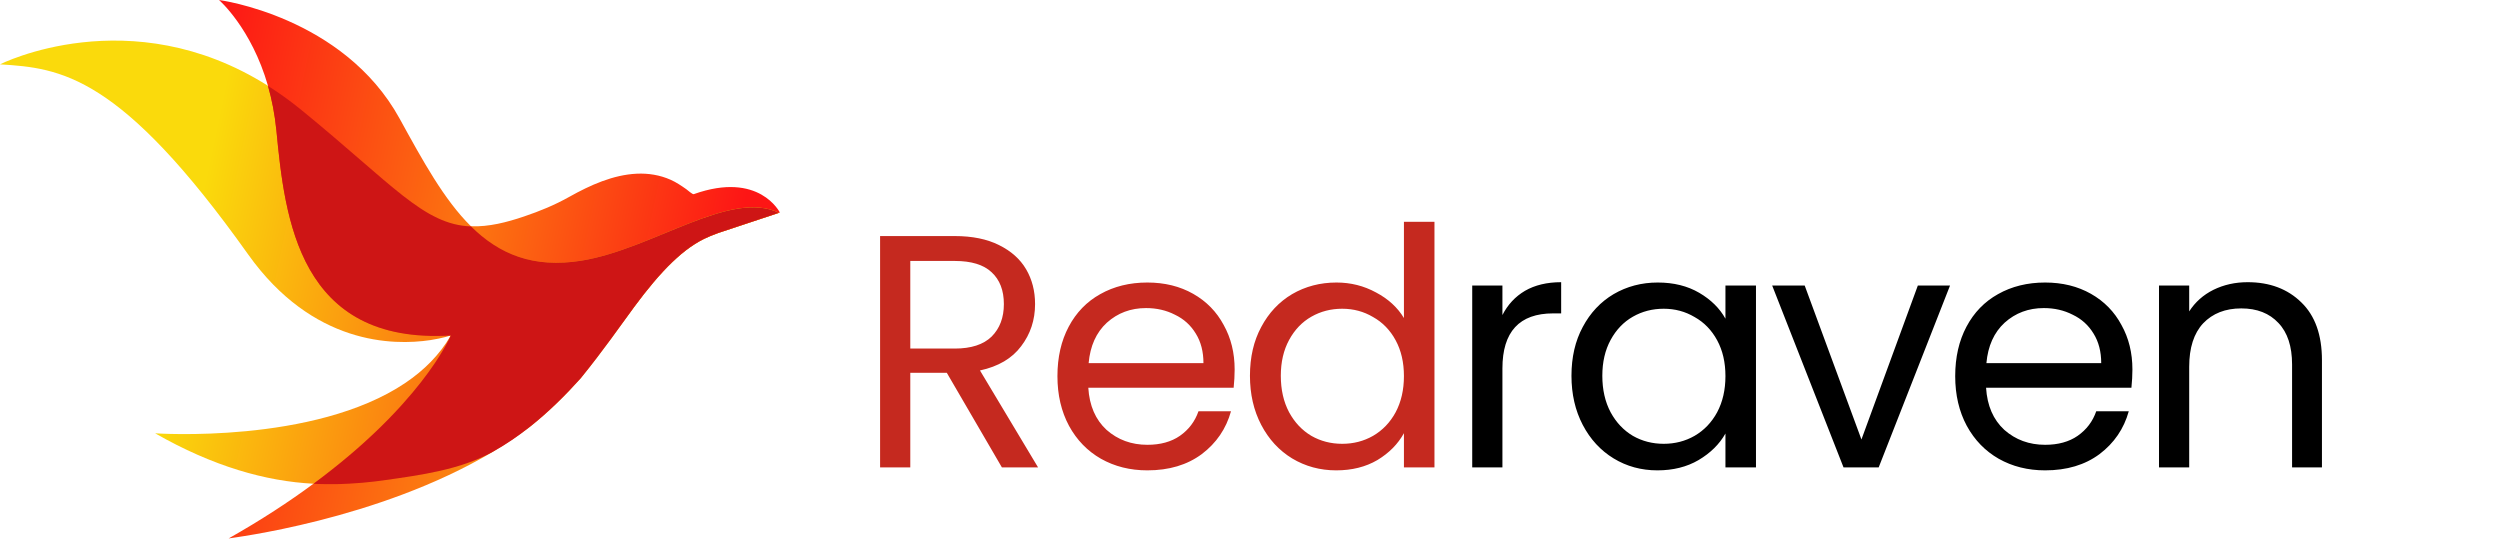
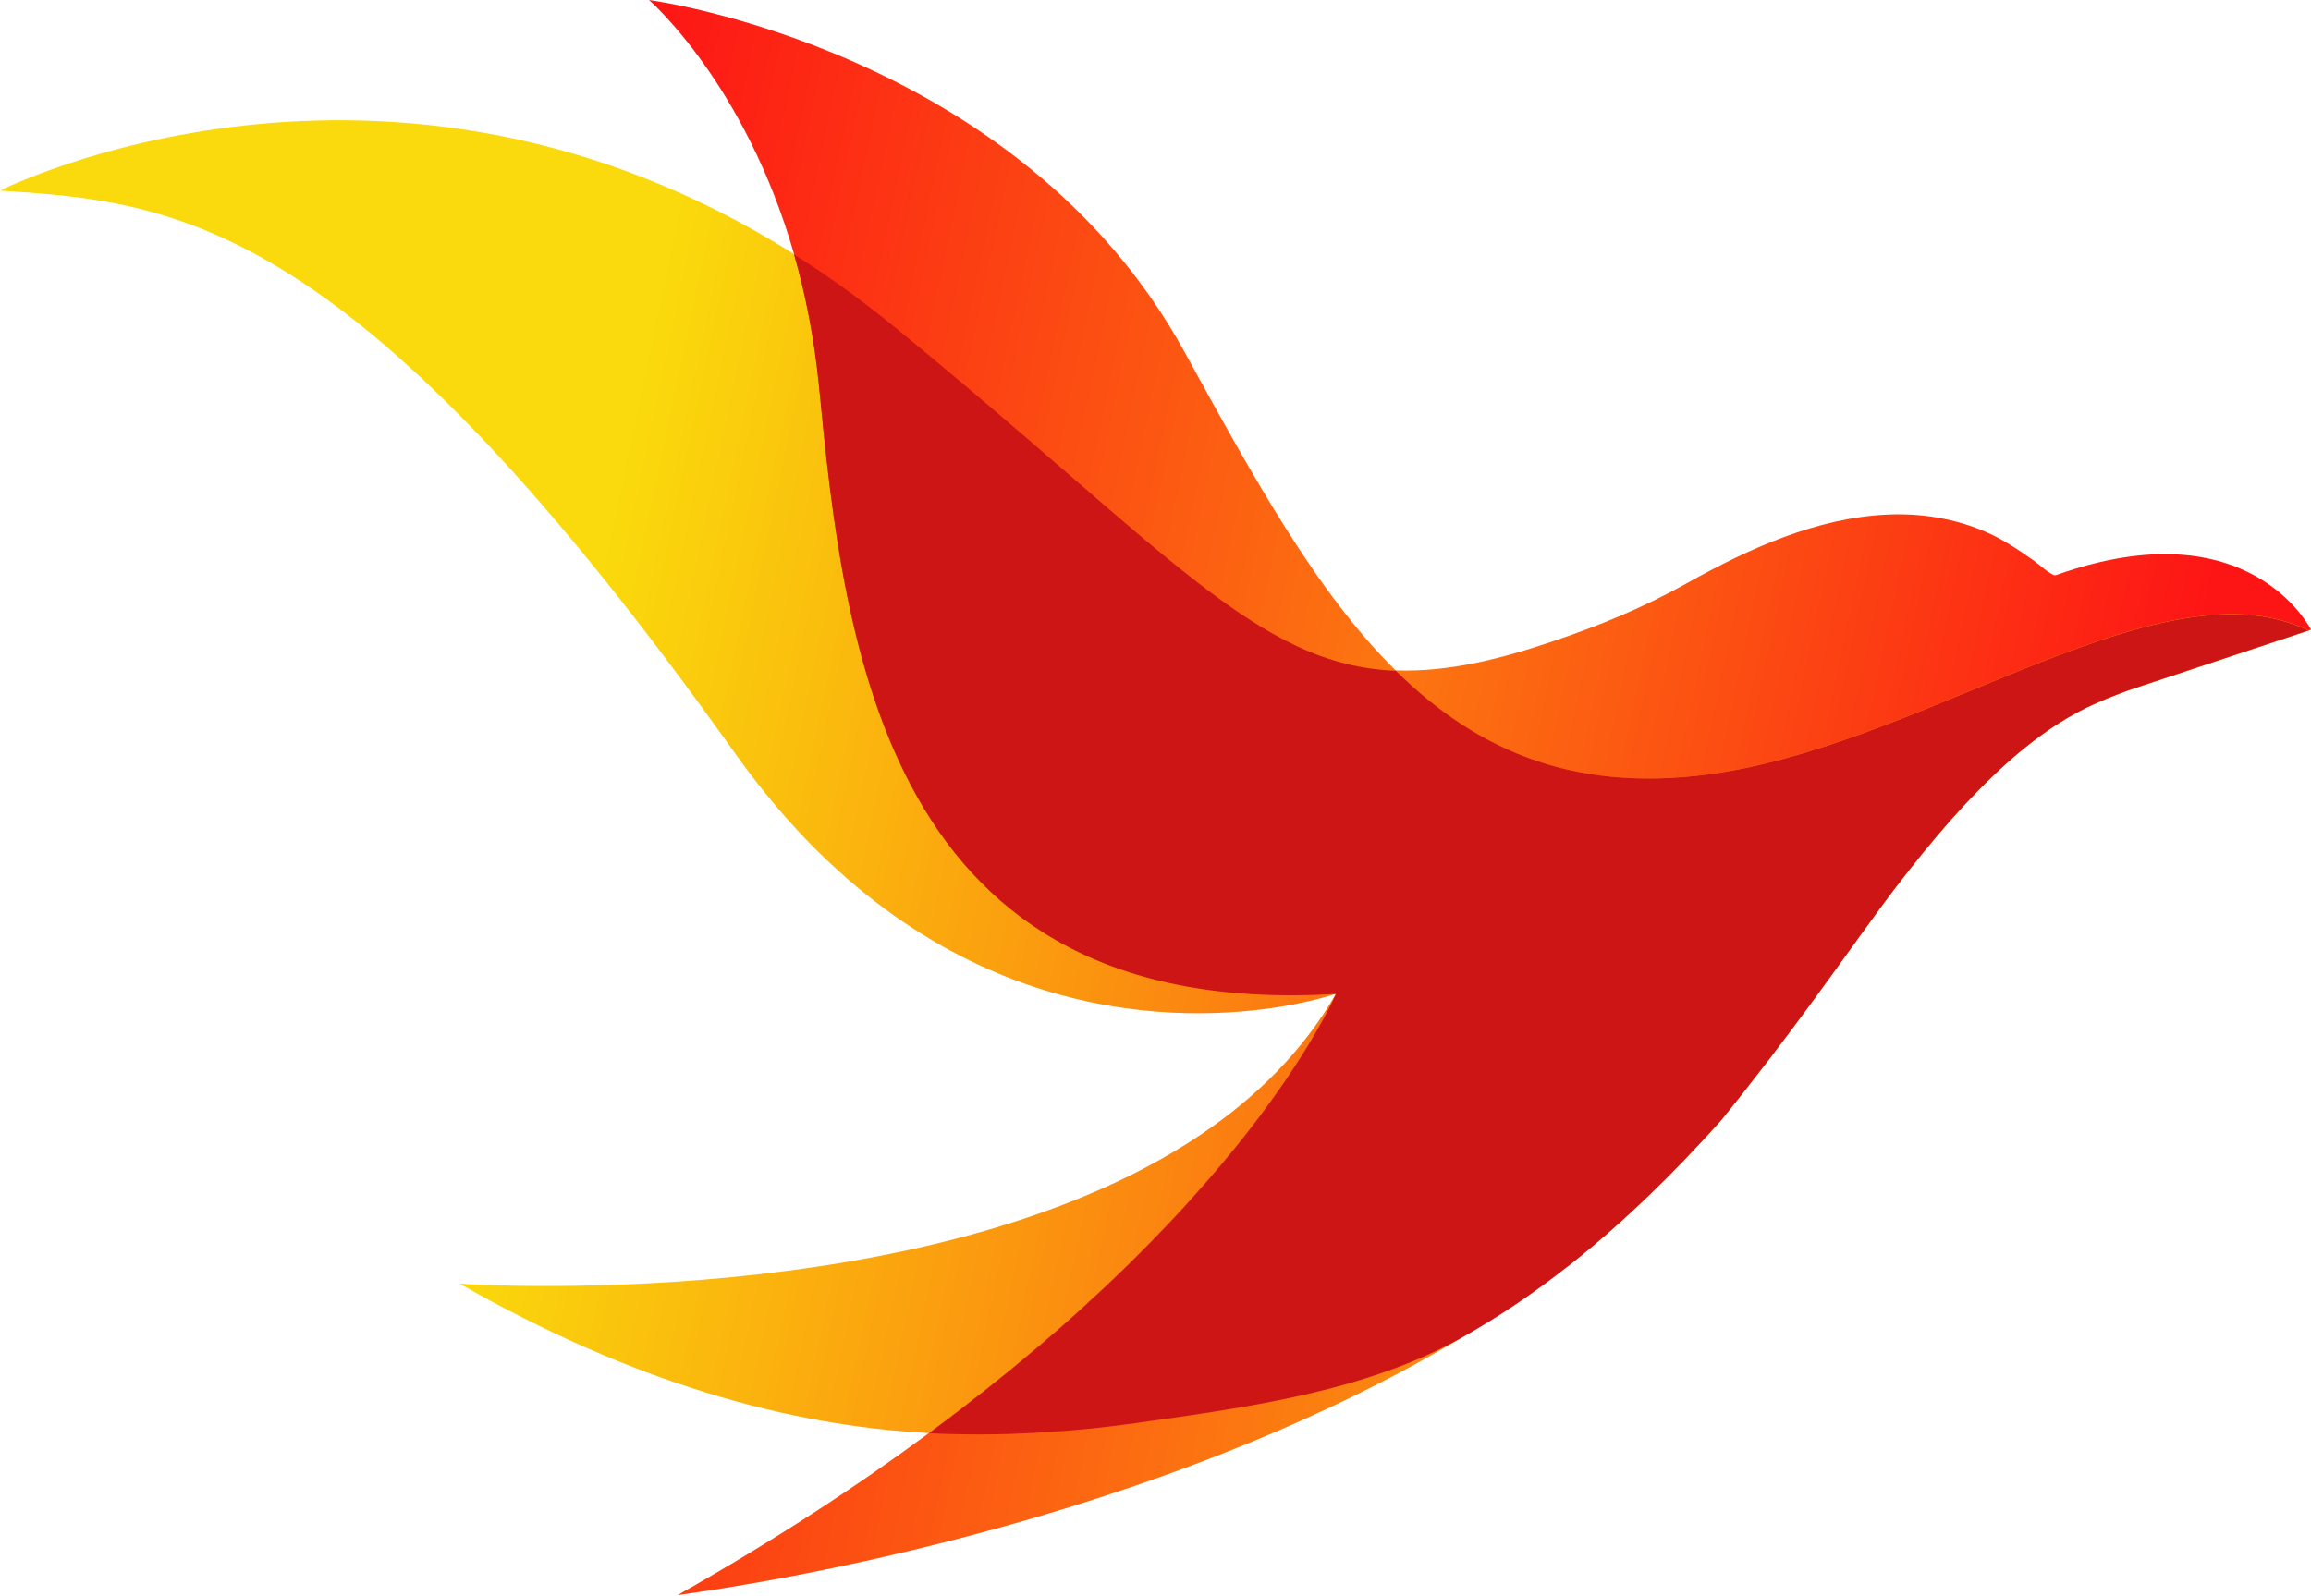
- <svg xmlns="http://www.w3.org/2000/svg" width="904" height="195" viewBox="0 0 904 195" fill="none">
-   <path d="M362.28 169L342.36 134.8H329.16V169H318.24V85.36H345.24C351.56 85.36 356.88 86.44 361.2 88.6C365.6 90.76 368.88 93.68 371.04 97.36C373.2 101.04 374.28 105.24 374.28 109.96C374.28 115.72 372.6 120.8 369.24 125.2C365.96 129.6 361 132.52 354.36 133.96L375.36 169H362.28ZM329.16 126.04H345.24C351.16 126.04 355.6 124.6 358.56 121.72C361.52 118.76 363 114.84 363 109.96C363 105 361.52 101.16 358.56 98.44C355.68 95.72 351.24 94.36 345.24 94.36H329.16V126.04ZM446.448 133.6C446.448 135.68 446.328 137.88 446.088 140.2H393.528C393.928 146.68 396.128 151.76 400.128 155.44C404.208 159.04 409.128 160.84 414.888 160.84C419.608 160.84 423.528 159.76 426.648 157.6C429.848 155.36 432.088 152.4 433.368 148.72H445.128C443.368 155.04 439.848 160.2 434.568 164.2C429.288 168.12 422.728 170.08 414.888 170.08C408.648 170.08 403.048 168.68 398.088 165.88C393.208 163.08 389.368 159.12 386.568 154C383.768 148.8 382.368 142.8 382.368 136C382.368 129.2 383.728 123.24 386.448 118.12C389.168 113 392.968 109.08 397.848 106.36C402.808 103.56 408.488 102.16 414.888 102.16C421.128 102.16 426.648 103.52 431.448 106.24C436.248 108.96 439.928 112.72 442.488 117.52C445.128 122.24 446.448 127.6 446.448 133.6ZM435.168 131.32C435.168 127.16 434.248 123.6 432.408 120.64C430.568 117.6 428.048 115.32 424.848 113.8C421.728 112.2 418.248 111.4 414.408 111.4C408.888 111.4 404.168 113.16 400.248 116.68C396.408 120.2 394.208 125.08 393.648 131.32H435.168ZM451.982 135.88C451.982 129.16 453.342 123.28 456.062 118.24C458.782 113.12 462.502 109.16 467.222 106.36C472.022 103.56 477.382 102.16 483.302 102.16C488.422 102.16 493.182 103.36 497.582 105.76C501.982 108.08 505.342 111.16 507.662 115V80.2H518.702V169H507.662V156.64C505.502 160.56 502.302 163.8 498.062 166.36C493.822 168.84 488.862 170.08 483.182 170.08C477.342 170.08 472.022 168.64 467.222 165.76C462.502 162.88 458.782 158.84 456.062 153.64C453.342 148.44 451.982 142.52 451.982 135.88ZM507.662 136C507.662 131.04 506.662 126.72 504.662 123.04C502.662 119.36 499.942 116.56 496.502 114.64C493.142 112.64 489.422 111.64 485.342 111.64C481.262 111.64 477.542 112.6 474.182 114.52C470.822 116.44 468.142 119.24 466.142 122.92C464.142 126.6 463.142 130.92 463.142 135.88C463.142 140.92 464.142 145.32 466.142 149.08C468.142 152.76 470.822 155.6 474.182 157.6C477.542 159.52 481.262 160.48 485.342 160.48C489.422 160.48 493.142 159.52 496.502 157.6C499.942 155.6 502.662 152.76 504.662 149.08C506.662 145.32 507.662 140.96 507.662 136Z" fill="#C5291F" />
-   <path d="M543.276 113.92C545.196 110.16 547.916 107.24 551.436 105.16C555.036 103.08 559.396 102.04 564.516 102.04V113.32H561.636C549.396 113.32 543.276 119.96 543.276 133.24V169H532.356V103.24H543.276V113.92ZM568.241 135.88C568.241 129.16 569.601 123.28 572.321 118.24C575.041 113.12 578.761 109.16 583.481 106.36C588.281 103.56 593.601 102.16 599.441 102.16C605.201 102.16 610.201 103.4 614.441 105.88C618.681 108.36 621.841 111.48 623.921 115.24V103.24H634.961V169H623.921V156.76C621.761 160.6 618.521 163.8 614.201 166.36C609.961 168.84 605.001 170.08 599.321 170.08C593.481 170.08 588.201 168.64 583.481 165.76C578.761 162.88 575.041 158.84 572.321 153.64C569.601 148.44 568.241 142.52 568.241 135.88ZM623.921 136C623.921 131.04 622.921 126.72 620.921 123.04C618.921 119.36 616.201 116.56 612.761 114.64C609.401 112.64 605.681 111.64 601.601 111.64C597.521 111.64 593.801 112.6 590.441 114.52C587.081 116.44 584.401 119.24 582.401 122.92C580.401 126.6 579.401 130.92 579.401 135.88C579.401 140.92 580.401 145.32 582.401 149.08C584.401 152.76 587.081 155.6 590.441 157.6C593.801 159.52 597.521 160.48 601.601 160.48C605.681 160.48 609.401 159.52 612.761 157.6C616.201 155.6 618.921 152.76 620.921 149.08C622.921 145.32 623.921 140.96 623.921 136ZM673.095 158.92L693.495 103.24H705.135L679.335 169H666.615L640.815 103.24H652.575L673.095 158.92ZM771.081 133.6C771.081 135.68 770.961 137.88 770.721 140.2H718.161C718.561 146.68 720.761 151.76 724.761 155.44C728.841 159.04 733.761 160.84 739.521 160.84C744.241 160.84 748.161 159.76 751.281 157.6C754.481 155.36 756.721 152.4 758.001 148.72H769.761C768.001 155.04 764.481 160.2 759.201 164.2C753.921 168.12 747.361 170.08 739.521 170.08C733.281 170.08 727.681 168.68 722.721 165.88C717.841 163.08 714.001 159.12 711.201 154C708.401 148.8 707.001 142.8 707.001 136C707.001 129.2 708.361 123.24 711.081 118.12C713.801 113 717.601 109.08 722.481 106.36C727.441 103.56 733.121 102.16 739.521 102.16C745.761 102.16 751.281 103.52 756.081 106.24C760.881 108.96 764.561 112.72 767.121 117.52C769.761 122.24 771.081 127.6 771.081 133.6ZM759.801 131.32C759.801 127.16 758.881 123.6 757.041 120.64C755.201 117.6 752.681 115.32 749.481 113.8C746.361 112.2 742.881 111.4 739.041 111.4C733.521 111.4 728.801 113.16 724.881 116.68C721.041 120.2 718.841 125.08 718.281 131.32H759.801ZM812.735 102.04C820.735 102.04 827.215 104.48 832.175 109.36C837.135 114.16 839.615 121.12 839.615 130.24V169H828.815V131.8C828.815 125.24 827.175 120.24 823.895 116.8C820.615 113.28 816.135 111.52 810.455 111.52C804.695 111.52 800.095 113.32 796.655 116.92C793.295 120.52 791.615 125.76 791.615 132.64V169H780.695V103.24H791.615V112.6C793.775 109.24 796.695 106.64 800.375 104.8C804.135 102.96 808.255 102.04 812.735 102.04Z" fill="black" />
-   <path d="M281.98 76.864L281.739 76.944L264.037 82.808L260.399 84.02C260.168 84.091 259.918 84.191 259.667 84.271C258.855 84.582 257.943 84.923 256.96 85.324C256.73 85.434 256.479 85.524 256.239 85.634C247.378 89.313 238.847 98.094 229.395 110.854C225.576 116.007 218.71 125.549 208.926 135.784C203.373 141.597 196.858 147.632 189.42 153.235C188.929 153.606 188.418 153.977 187.916 154.348C187.445 154.698 186.954 155.039 186.473 155.39C185.801 155.861 185.11 156.332 184.428 156.803C183.706 157.295 182.975 157.786 182.243 158.267C181.992 158.437 181.742 158.598 181.491 158.768C179.968 159.75 178.394 160.723 176.79 161.655C161.223 170.747 136.595 175.789 114.893 174.997C114.382 174.977 113.871 174.957 113.349 174.916C96.108 174.034 77.013 168.652 56.093 156.683C56.093 156.683 113.58 160.723 146.588 138.45C153.284 133.929 158.968 128.326 162.967 121.389C162.977 121.369 162.997 121.349 163.007 121.309C162.827 121.359 160.1 122.291 155.61 122.983C142.178 124.998 113.039 124.737 89.723 91.989C43.423 26.885 21.992 24.629 0 23.266C0 23.266 46.992 -0.49 96.88 31.015C100.9 33.541 104.929 36.438 108.959 39.725C142.278 66.94 153.194 81.184 170.315 81.825C176.79 82.066 183.265 80.382 189.49 78.277C195.164 76.362 200.556 74.157 205.889 71.16C213.477 66.91 221.727 63.211 230.237 62.81C234.447 62.61 238.637 63.291 242.496 65.005C244.531 65.907 246.335 67.13 248.16 68.413C248.611 68.734 250.415 70.358 250.856 70.208C274.572 61.748 282 76.864 282 76.864H281.98Z" fill="url(#paint0_linear_29002_108)" />
-   <path d="M281.734 76.943L264.042 82.817L260.394 84.03C260.163 84.09 259.913 84.2 259.672 84.27C258.85 84.571 257.948 84.922 256.966 85.313C256.735 85.433 256.485 85.523 256.244 85.633C247.393 89.312 238.853 98.093 229.41 110.853C229.29 111.004 229.17 111.184 229.049 111.355C228.929 111.525 228.809 111.705 228.668 111.886C224.729 117.249 218.344 126.48 209.964 136.805C204.351 143.06 198.266 149.064 191.63 154.317C191.51 154.427 191.37 154.527 191.239 154.617C187.11 157.735 182.779 160.632 178.299 163.308C178.259 163.338 178.209 163.348 178.158 163.388C136.56 188.197 83.664 194.482 82.682 194.693C94.49 188.017 104.644 181.361 113.364 174.906H113.385C113.976 174.454 114.567 174.023 115.139 173.592C115.71 173.151 116.291 172.71 116.863 172.289C119.138 170.545 121.313 168.821 123.388 167.127C124.431 166.275 125.433 165.443 126.415 164.601C126.917 164.19 127.398 163.769 127.879 163.348C128.33 162.957 128.801 162.556 129.252 162.165C131.147 160.501 132.931 158.867 134.645 157.264C135.066 156.873 135.477 156.472 135.888 156.081C137.131 154.918 138.314 153.745 139.426 152.613C139.807 152.232 140.188 151.851 140.549 151.48C140.93 151.099 141.291 150.718 141.622 150.357C141.982 149.996 142.333 149.636 142.684 149.255C143.376 148.533 144.047 147.801 144.679 147.11C145.01 146.749 145.33 146.398 145.631 146.047C150.653 140.464 154.362 135.562 157.028 131.623C157.359 131.142 157.66 130.68 157.95 130.229C159.023 128.596 159.905 127.152 160.597 125.949C160.707 125.779 160.797 125.618 160.887 125.448C161.359 124.626 161.739 123.914 162.04 123.333C162.15 123.133 162.251 122.952 162.331 122.772C162.451 122.541 162.541 122.351 162.632 122.17C162.742 121.94 162.832 121.749 162.892 121.609C162.892 121.589 162.912 121.559 162.922 121.549C162.952 121.489 162.972 121.439 162.982 121.408V121.388C162.982 121.388 163.012 121.348 163.032 121.298C108.012 124.586 103.02 78.988 99.943 47.102C99.351 41.188 98.279 35.825 96.905 31.044C90.891 10.094 79.193 0 79.193 0C79.193 0 124.18 5.884 144.508 42.902C152.868 58.098 160.537 72.192 170.33 81.865C180.414 91.808 192.713 97.121 210.335 94.234C236.266 89.964 264.083 68.352 281.765 76.983L281.734 76.943Z" fill="url(#paint1_linear_29002_108)" />
-   <path d="M281.74 76.943L264.048 82.817L260.399 84.03C260.169 84.09 259.918 84.2 259.677 84.271C258.855 84.571 257.953 84.922 256.971 85.313C256.74 85.433 256.49 85.524 256.249 85.634C247.398 89.313 238.858 98.093 229.416 110.854C229.295 111.004 229.175 111.185 229.055 111.355C228.934 111.525 228.814 111.706 228.674 111.886C224.734 117.249 218.349 126.481 209.969 136.805C204.356 143.06 198.272 149.065 191.636 154.317C191.515 154.427 191.375 154.528 191.245 154.618C187.145 157.855 182.825 160.782 178.304 163.308C178.264 163.338 178.214 163.348 178.164 163.389C166.476 169.864 152.142 171.789 138.931 173.653L138.61 173.703C138.068 173.783 137.517 173.853 136.976 173.914C136.465 173.994 135.933 174.054 135.402 174.114C133.979 174.284 132.555 174.435 131.122 174.555C130.29 174.635 129.458 174.695 128.626 174.736C128.005 174.796 127.383 174.846 126.762 174.856C126.712 174.876 126.671 174.876 126.621 174.876C126.17 174.896 125.709 174.926 125.258 174.936C124.657 174.966 124.045 174.996 123.444 175.016C123.233 175.016 123.033 175.036 122.822 175.036C122.341 175.046 121.85 175.066 121.369 175.066C119.204 175.096 117.059 175.076 114.903 175.006C114.392 174.986 113.901 174.956 113.37 174.926C113.961 174.475 114.553 174.044 115.124 173.613C115.695 173.172 116.277 172.731 116.848 172.31C119.123 170.566 121.299 168.842 123.374 167.147C124.406 166.295 125.418 165.453 126.401 164.621C126.902 164.211 127.383 163.79 127.864 163.369C128.315 162.978 128.786 162.577 129.237 162.186C131.132 160.522 132.916 158.888 134.63 157.284C135.051 156.893 135.462 156.492 135.873 156.101C137.116 154.938 138.299 153.766 139.412 152.633C139.793 152.252 140.173 151.871 140.534 151.5C140.895 151.129 141.256 150.759 141.607 150.378C141.968 150.017 142.319 149.656 142.669 149.275C143.361 148.553 144.033 147.822 144.664 147.13C144.995 146.769 145.316 146.418 145.616 146.067C150.638 140.484 154.347 135.582 157.014 131.643C157.344 131.162 157.645 130.701 157.936 130.25C159.008 128.616 159.89 127.173 160.582 125.97C160.692 125.799 160.782 125.639 160.873 125.468C161.344 124.647 161.725 123.935 162.025 123.353C162.136 123.153 162.236 122.973 162.316 122.792C162.436 122.562 162.527 122.371 162.617 122.191C162.727 121.96 162.817 121.77 162.877 121.629C162.877 121.609 162.897 121.579 162.907 121.569C162.907 121.539 162.928 121.519 162.928 121.509C162.948 121.479 162.958 121.449 162.978 121.429V121.409C162.978 121.409 163.008 121.369 163.028 121.319C108.007 124.606 103.015 79.008 99.938 47.122C99.347 41.208 98.274 35.846 96.901 31.064C100.93 33.59 104.95 36.487 108.979 39.765C142.299 66.98 153.204 81.223 170.325 81.875C180.409 91.819 192.708 97.131 210.33 94.244C236.262 89.974 264.078 68.363 281.76 76.993L281.74 76.943Z" fill="#CE1515" />
-   <defs>
+ <svg xmlns="http://www.w3.org/2000/svg" width="282" height="194.693" viewBox="0 0 282 194.693" fill="none" version="1.1" id="svg8">
+   <path d="m 281.98,76.864 -0.241,0.08 -17.702,5.864 -3.638,1.213 c -0.231,0.07 -0.481,0.17 -0.732,0.251 -0.812,0.311 -1.724,0.652 -2.707,1.052 -0.23,0.11 -0.481,0.201 -0.721,0.311 -8.861,3.679 -17.392,12.46 -26.844,25.22 -3.819,5.153 -10.685,14.695 -20.469,24.93 -5.553,5.813 -12.068,11.848 -19.506,17.451 -0.491,0.371 -1.002,0.742 -1.504,1.113 -0.471,0.35 -0.962,0.691 -1.443,1.042 -0.672,0.471 -1.363,0.942 -2.045,1.413 -0.722,0.492 -1.453,0.983 -2.185,1.464 -0.251,0.17 -0.501,0.331 -0.752,0.501 -1.523,0.982 -3.097,1.955 -4.701,2.887 -15.567,9.092 -40.195,14.134 -61.897,13.342 -0.511,-0.02 -1.022,-0.04 -1.544,-0.081 -17.241,-0.882 -36.336,-6.264 -57.256,-18.233 0,0 57.487,4.04 90.495,-18.233 6.696,-4.521 12.38,-10.124 16.379,-17.061 0.01,-0.02 0.03,-0.04 0.04,-0.08 -0.18,0.05 -2.907,0.982 -7.397,1.674 -13.432,2.015 -42.571,1.754 -65.887,-30.994 C 43.423,26.885 21.992,24.629 0,23.266 c 0,0 46.992,-23.756 96.88,7.748 4.02,2.526 8.049,5.423 12.079,8.711 33.319,27.215 44.235,41.459 61.356,42.1 6.475,0.241 12.95,-1.443 19.175,-3.548 5.674,-1.915 11.066,-4.12 16.399,-7.117 7.588,-4.25 15.838,-7.949 24.348,-8.35 4.21,-0.201 8.4,0.481 12.259,2.195 2.035,0.902 3.839,2.125 5.664,3.408 0.451,0.321 2.255,1.945 2.696,1.794 C 274.572,61.748 282,76.864 282,76.864 Z" fill="url(#paint0_linear_29002_108)" id="path3" style="fill:url(#paint0_linear_29002_108)" />
+   <path d="m 281.734,76.943 -17.692,5.874 -3.648,1.213 c -0.231,0.06 -0.481,0.171 -0.722,0.241 -0.822,0.301 -1.724,0.652 -2.706,1.042 -0.231,0.12 -0.481,0.21 -0.722,0.321 -8.851,3.679 -17.391,12.46 -26.834,25.22 -0.12,0.151 -0.24,0.331 -0.361,0.502 -0.12,0.17 -0.24,0.35 -0.381,0.531 -3.939,5.363 -10.324,14.594 -18.704,24.919 -5.613,6.255 -11.698,12.259 -18.334,17.512 -0.12,0.11 -0.26,0.21 -0.391,0.3 -4.129,3.118 -8.46,6.015 -12.94,8.691 -0.04,0.03 -0.09,0.04 -0.141,0.08 -41.598,24.809 -94.494,31.094 -95.476,31.305 11.808,-6.676 21.962,-13.332 30.682,-19.787 h 0.021 c 0.591,-0.452 1.182,-0.883 1.754,-1.314 0.571,-0.441 1.152,-0.882 1.724,-1.303 2.275,-1.744 4.45,-3.468 6.525,-5.162 1.043,-0.852 2.045,-1.684 3.027,-2.526 0.502,-0.411 0.983,-0.832 1.464,-1.253 0.451,-0.391 0.922,-0.792 1.373,-1.183 1.895,-1.664 3.679,-3.298 5.393,-4.901 0.421,-0.391 0.832,-0.792 1.243,-1.183 1.243,-1.163 2.426,-2.336 3.538,-3.468 0.381,-0.381 0.762,-0.762 1.123,-1.133 0.381,-0.381 0.742,-0.762 1.073,-1.123 0.36,-0.361 0.711,-0.721 1.062,-1.102 0.692,-0.722 1.363,-1.454 1.995,-2.145 0.331,-0.361 0.651,-0.712 0.952,-1.063 5.022,-5.583 8.731,-10.485 11.397,-14.424 0.331,-0.481 0.632,-0.943 0.922,-1.394 1.073,-1.633 1.955,-3.077 2.647,-4.28 0.11,-0.17 0.2,-0.331 0.29,-0.501 0.472,-0.822 0.852,-1.534 1.153,-2.115 0.11,-0.2 0.211,-0.381 0.291,-0.561 0.12,-0.231 0.21,-0.421 0.301,-0.602 0.11,-0.23 0.2,-0.421 0.26,-0.561 0,-0.02 0.02,-0.05 0.03,-0.06 0.03,-0.06 0.05,-0.11 0.06,-0.141 v -0.02 c 0,0 0.03,-0.04 0.05,-0.09 C 108.012,124.586 103.02,78.988 99.943,47.102 99.351,41.188 98.279,35.825 96.905,31.044 90.891,10.094 79.193,0 79.193,0 c 0,0 44.987,5.884 65.315,42.902 8.36,15.196 16.029,29.29 25.822,38.963 10.084,9.944 22.383,15.256 40.005,12.369 25.931,-4.27 53.748,-25.881 71.43,-17.251 z" fill="url(#paint1_linear_29002_108)" id="path4" style="fill:url(#paint1_linear_29002_108)" />
+   <path d="m 281.74,76.943 -17.692,5.874 -3.649,1.213 c -0.23,0.06 -0.481,0.17 -0.722,0.241 -0.822,0.301 -1.724,0.651 -2.706,1.042 -0.231,0.12 -0.481,0.21 -0.722,0.321 -8.851,3.679 -17.391,12.46 -26.833,25.22 -0.121,0.15 -0.241,0.331 -0.361,0.501 -0.121,0.17 -0.241,0.351 -0.381,0.531 -3.94,5.363 -10.325,14.595 -18.705,24.919 -5.613,6.255 -11.697,12.26 -18.333,17.512 -0.121,0.11 -0.261,0.211 -0.391,0.301 -4.1,3.237 -8.42,6.164 -12.941,8.69 -0.04,0.03 -0.09,0.04 -0.14,0.081 -11.688,6.475 -26.022,8.4 -39.233,10.264 l -0.321,0.05 c -0.542,0.08 -1.093,0.15 -1.634,0.211 -0.511,0.08 -1.043,0.14 -1.574,0.2 -1.423,0.17 -2.847,0.321 -4.28,0.441 -0.832,0.08 -1.664,0.14 -2.496,0.181 -0.621,0.06 -1.243,0.11 -1.864,0.12 -0.05,0.02 -0.091,0.02 -0.141,0.02 -0.451,0.02 -0.912,0.05 -1.363,0.06 -0.601,0.03 -1.213,0.06 -1.814,0.08 -0.211,0 -0.411,0.02 -0.622,0.02 -0.481,0.01 -0.972,0.03 -1.453,0.03 -2.165,0.03 -4.31,0.01 -6.466,-0.06 -0.511,-0.02 -1.002,-0.05 -1.533,-0.08 0.591,-0.451 1.183,-0.882 1.754,-1.313 0.571,-0.441 1.153,-0.882 1.724,-1.303 2.275,-1.744 4.451,-3.468 6.526,-5.163 1.032,-0.852 2.044,-1.694 3.027,-2.526 0.501,-0.41 0.982,-0.831 1.463,-1.252 0.451,-0.391 0.922,-0.792 1.373,-1.183 1.895,-1.664 3.679,-3.298 5.393,-4.902 0.421,-0.391 0.832,-0.792 1.243,-1.183 1.243,-1.163 2.426,-2.335 3.539,-3.468 0.381,-0.381 0.761,-0.762 1.122,-1.133 0.361,-0.371 0.722,-0.741 1.073,-1.122 0.361,-0.361 0.712,-0.722 1.062,-1.103 0.692,-0.722 1.364,-1.453 1.995,-2.145 0.331,-0.361 0.652,-0.712 0.952,-1.063 5.022,-5.583 8.731,-10.485 11.398,-14.424 0.33,-0.481 0.631,-0.942 0.922,-1.393 1.072,-1.634 1.954,-3.077 2.646,-4.28 0.11,-0.171 0.2,-0.331 0.291,-0.502 0.471,-0.821 0.852,-1.533 1.152,-2.115 0.111,-0.2 0.211,-0.38 0.291,-0.561 0.12,-0.23 0.211,-0.421 0.301,-0.601 0.11,-0.231 0.2,-0.421 0.26,-0.562 0,-0.02 0.02,-0.05 0.03,-0.06 0,-0.03 0.021,-0.05 0.021,-0.06 0.02,-0.03 0.03,-0.06 0.05,-0.08 v -0.02 c 0,0 0.03,-0.04 0.05,-0.09 -55.021,3.287 -60.013,-42.311 -63.09,-74.197 -0.591,-5.914 -1.664,-11.277 -3.037,-16.058 4.029,2.526 8.049,5.423 12.078,8.701 33.32,27.215 44.225,41.459 61.346,42.11 10.084,9.944 22.383,15.256 40.005,12.369 25.932,-4.27 53.748,-25.881 71.43,-17.251 z" fill="#ce1515" id="path5" />
+   <defs id="defs8">
    <linearGradient id="paint0_linear_29002_108" x1="257.141" y1="132.215" x2="68.448" y2="92.451" gradientUnits="userSpaceOnUse">
-       <stop stop-color="#FD1515" />
-       <stop offset="1" stop-color="#FADA0C" />
+       <stop stop-color="#FD1515" id="stop5" />
+       <stop offset="1" stop-color="#FADA0C" id="stop6" />
    </linearGradient>
    <linearGradient id="paint1_linear_29002_108" x1="269.094" y1="136.925" x2="59.607" y2="92.77" gradientUnits="userSpaceOnUse">
-       <stop stop-color="#FADA0C" />
-       <stop offset="1" stop-color="#FD1515" />
+       <stop stop-color="#FADA0C" id="stop7" />
+       <stop offset="1" stop-color="#FD1515" id="stop8" />
    </linearGradient>
  </defs>
</svg>
